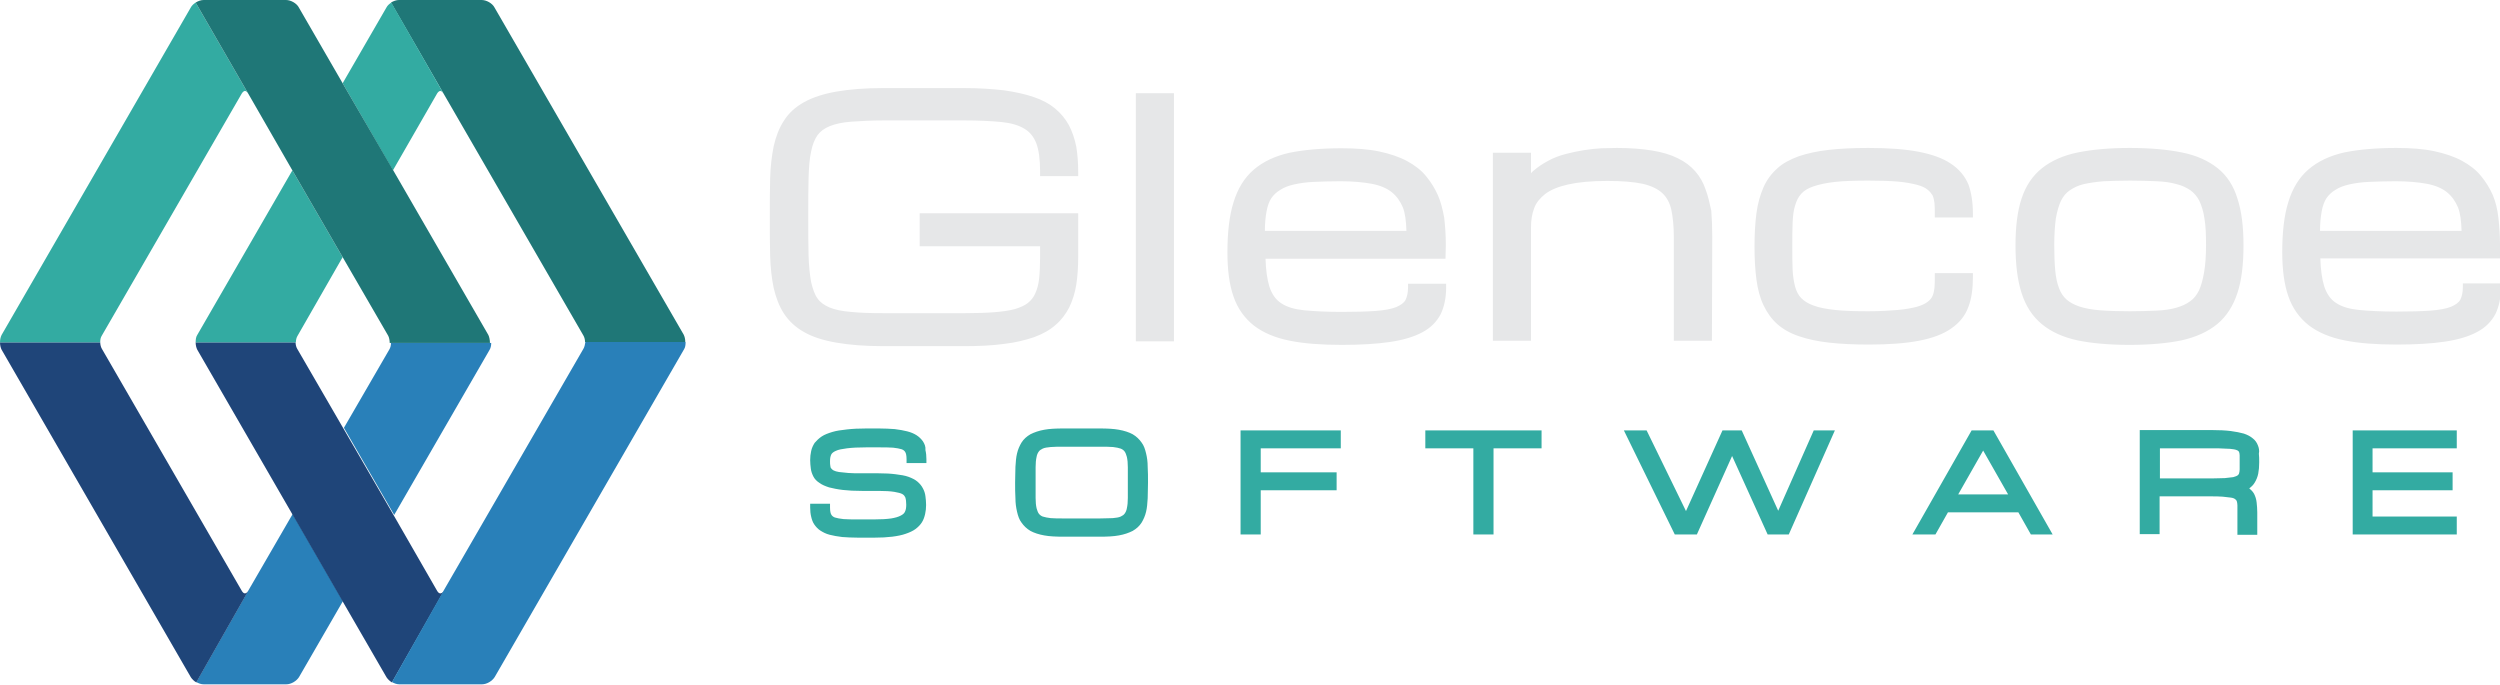
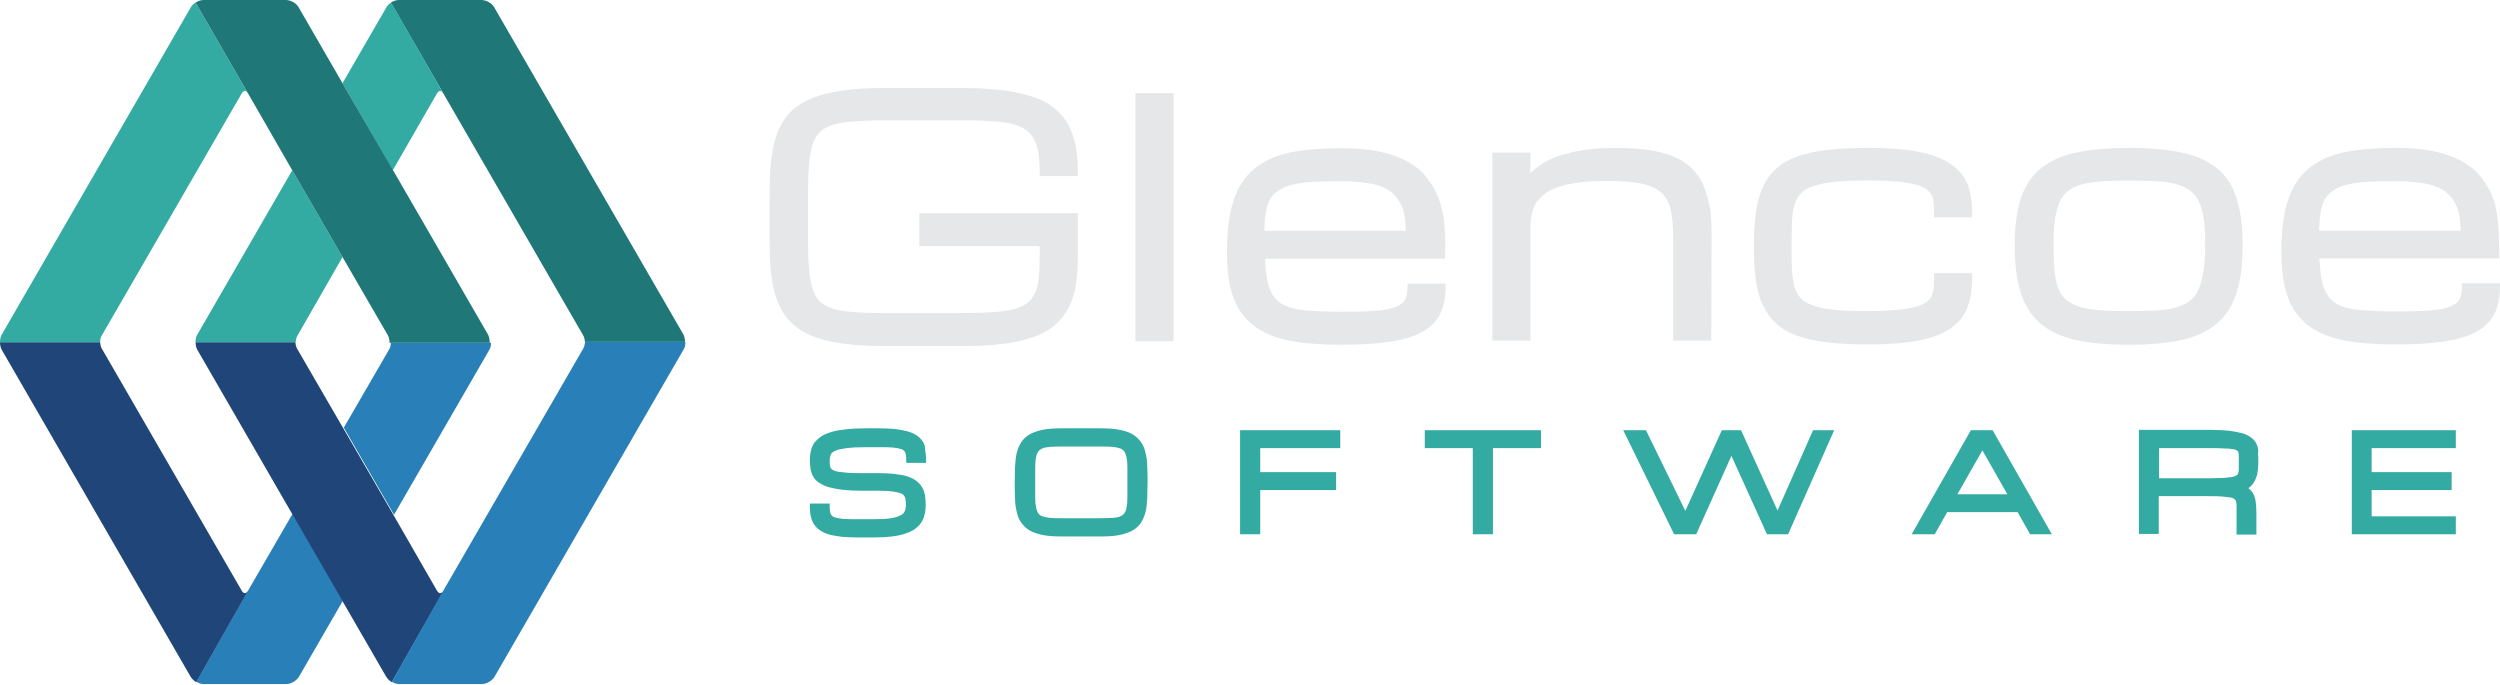
- <svg xmlns="http://www.w3.org/2000/svg" viewBox="0 0 780.7 213.7">
-   <path fill="none" d="M137.5 28.4c-.4 0-.7.3-1 .8l-13.8 24 29.7 51.4c.4.6.5 1.4.5 2.3s-.2 1.7-.5 2.3l-29.7 51.4 13.8 24c.3.5.7.8 1 .8s.7-.3 1-.8l43.7-75.6c.3-.5.5-1.3.5-2s-.2-1.5-.5-2l-43.7-75.6c-.2-.7-.6-1-1-1zM121.6 106.9c0-.8-.2-1.5-.5-2L107 80.3l-14.2 24.5c-.3.5-.5 1.3-.5 2s.2 1.5.5 2l14.2 24.5 14.2-24.5c.3-.4.4-1.2.4-1.9zM91.3 53.2l-13.8-24c-.3-.5-.7-.8-1-.8s-.7.3-1 .8l-43.7 75.6c-.3.5-.5 1.3-.5 2s.2 1.5.5 2l43.7 75.6c.3.5.7.8 1 .8s.7-.3 1-.8l13.8-24L61.6 109c-.4-.6-.5-1.4-.5-2.3s.2-1.7.5-2.3l29.7-51.2z" />
-   <path fill="#2980B9" d="M77.5 184.5L61.3 213c.7.4 1.5.7 2.3.7h25.8c1.5 0 3.2-1 4-2.3l13.7-23.7-15.7-27.2-13.9 24zM153.4 107.1h-31.3c0 .8-.2 1.5-.5 2l-14.2 24.5 15.7 27.2 29.7-51.4c.4-.6.6-1.4.6-2.3z" />
-   <path fill="#1F4579" d="M76.5 185.3c-.4 0-.7-.3-1-.8l-43.7-75.6c-.3-.5-.5-1.3-.5-2H0c0 .9.2 1.7.5 2.3l59.1 102.3c.4.6 1 1.2 1.7 1.6l16.2-28.5c-.3.4-.7.7-1 .7z" />
-   <path fill="#33ABA2" d="M31.8 104.8l43.7-75.6c.3-.5.7-.8 1-.8s.7.3 1 .8L61.1.8c-.6.4-1.2.9-1.5 1.5L.5 104.6c-.3.6-.5 1.4-.5 2.3h31.3c0-.8.1-1.5.5-2.1z" />
-   <path fill="#1F4579" d="M137.5 185.3c-.4 0-.7-.3-1-.8l-13.8-24-15.7-27.1-14.2-24.5c-.3-.5-.5-1.3-.5-2H61.1c0 .9.2 1.7.5 2.3l29.7 51.4 15.7 27.2 13.7 23.7c.4.6 1 1.2 1.7 1.6l16.2-28.5c-.3.4-.7.7-1.1.7z" />
-   <path fill="#2980B9" d="M182.2 108.9l-43.7 75.6-16.1 28.5c.7.4 1.5.7 2.3.7h25.8c1.5 0 3.2-1 4-2.3l59.1-102.3c.4-.6.5-1.4.5-2.3h-31.3c-.1.8-.3 1.6-.6 2.1z" />
-   <path fill="#1F7777" d="M154.4 2.3c-.7-1.3-2.5-2.3-4-2.3h-25.8c-.8 0-1.7.3-2.5.8l16.4 28.4 43.7 75.6c.3.5.5 1.3.5 2H214c0-.9-.2-1.7-.5-2.3L154.4 2.3z" />
-   <path fill="#33ABA2" d="M136.5 29.2c.3-.5.7-.8 1-.8s.7.3 1 .8L122.2.8c-.6.4-1.2.9-1.5 1.5L107 26l15.7 27.2 13.8-24zM107 80.3L91.3 53.2l-29.7 51.4c-.4.6-.5 1.4-.5 2.3h31.3c0-.8.2-1.5.5-2L107 80.3z" />
-   <path fill="#1F7777" d="M91.3 53.2L107 80.3l14.2 24.5c.3.5.5 1.5.5 2.3H153c0-.9-.2-1.9-.5-2.5l-29.7-51.4L107 26 93.3 2.3C92.6 1 90.8 0 89.3 0H63.6c-.8 0-1.7.3-2.5.8l16.4 28.4 13.8 24z" />
-   <g fill="#E6E7E8">
-     <path d="M333.8 39.1c-1.1-2-2.5-3.7-4.3-5.2-1.8-1.5-4-2.7-6.7-3.6-2.6-.9-5.8-1.6-9.3-2.1-3.6-.4-7.7-.7-12.5-.7h-25.1c-5.8 0-10.7.4-14.7 1.1-4 .7-7.4 1.8-10.1 3.3-2.7 1.5-4.8 3.4-6.3 5.8-1.5 2.3-2.5 4.9-3.2 8-.6 3-1 6.3-1.1 10-.1 3.6-.1 7.7-.1 12.1 0 4.4 0 8.5.1 12.1.1 3.7.5 7.1 1.1 10 .7 3 1.7 5.7 3.2 8 1.5 2.3 3.6 4.3 6.3 5.8 2.6 1.5 6 2.6 10.1 3.3 4 .7 8.9 1.1 14.7 1.1H301c4.7 0 8.9-.2 12.5-.7 3.6-.4 6.7-1.2 9.4-2.1 2.7-1 4.9-2.2 6.7-3.8 1.8-1.5 3.2-3.4 4.3-5.5 1-2.1 1.8-4.5 2.2-7.1.4-2.6.6-5.5.6-8.7V66.6h-49.5v10.3h37.6v3.4c0 2.5-.1 4.8-.3 6.7-.2 1.8-.6 3.3-1.2 4.6-.5 1.2-1.3 2.2-2.3 3-1 .8-2.4 1.4-4 1.9-1.8.5-4 .8-6.5 1-2.6.2-5.7.3-9.3.3h-25.1c-4.1 0-7.6-.1-10.4-.4-2.7-.2-5-.7-6.7-1.4-1.6-.7-2.9-1.6-3.7-2.8-.9-1.2-1.5-3-2-5.1-.4-2.2-.7-5-.8-8.3-.1-3.3-.1-7.4-.1-12.1 0-4.7 0-8.7.1-12.1.1-3.3.3-6.1.8-8.3.4-2.1 1.1-3.8 2-5.1.9-1.2 2.1-2.1 3.8-2.8 1.7-.7 4-1.2 6.7-1.4 2.8-.2 6.3-.4 10.4-.4H301c4.6 0 8.6.2 11.7.5 3 .3 5.4 1 7.2 2.1 1.7 1 2.9 2.5 3.7 4.5.8 2.1 1.2 5.1 1.2 8.8V55h11.9v-1.2c0-2.9-.2-5.6-.6-8-.5-2.5-1.3-4.8-2.3-6.7zM354.7 29.1h11.9v77.5h-11.9zM449 60.9c-.9-2-2.1-4-3.6-5.8-1.5-1.9-3.6-3.5-6-4.8-2.4-1.3-5.4-2.3-8.7-3-3.3-.7-7.3-1-11.8-1-6.3 0-11.8.5-16.2 1.4-4.5 1-8.3 2.8-11.2 5.3-2.9 2.5-5 5.9-6.3 10.2-1.3 4.1-1.9 9.4-1.9 15.6 0 5.5.6 10.1 1.9 13.8 1.3 3.8 3.5 6.8 6.4 9.1 2.9 2.2 6.6 3.8 11.2 4.7 4.4.9 9.9 1.3 16.2 1.3 5.9 0 10.9-.3 15-.9 4.1-.6 7.5-1.6 10.1-3 2.7-1.4 4.6-3.4 5.8-5.7 1.1-2.3 1.7-5.1 1.7-8.3v-1.2h-11.9v1.2c0 1.6-.3 2.9-.8 3.9-.5.9-1.5 1.6-2.9 2.2-1.5.6-3.7 1-6.4 1.2-2.8.2-6.3.3-10.6.3-4.6 0-8.6-.2-11.7-.5-3-.3-5.4-1-7.2-2.2-1.7-1.1-2.9-2.8-3.7-5.2-.7-2.3-1.1-5.2-1.2-8.7h56.2l.1-4.2v-.2c0-2.9-.2-5.8-.5-8.4-.5-2.7-1.1-5.1-2-7.1zM395 72c0-2.3.2-4.2.5-5.9.3-1.8.9-3.3 1.5-4.2.7-1 1.6-1.9 2.8-2.6 1.2-.8 2.6-1.3 4.3-1.7 1.8-.4 3.8-.7 6.2-.8 2.4-.1 5.2-.2 8.3-.2 3.8 0 7.1.3 9.8.8 2.6.5 4.7 1.4 6.2 2.6 1.6 1.3 2.7 2.9 3.5 4.8.7 1.8 1 4.2 1.1 7.3H395zM532.6 59.1c-.7-2.1-1.8-4-3.2-5.6-1.4-1.6-3.2-3-5.5-4.1-2.2-1.1-4.9-1.9-8-2.4-3.1-.5-6.8-.8-11-.8-1.4 0-3.1.1-4.8.1-1.8.1-3.6.3-5.5.6s-3.8.7-5.7 1.2c-1.9.5-3.8 1.2-5.4 2.1-1.7.9-3.2 1.9-4.6 3.1-.3.3-.6.5-.8.8v-6.4h-11.9v58.7h11.9V71c0-2.2.3-4.2 1-6 .6-1.7 1.8-3.1 3.4-4.4 1.7-1.3 4.1-2.3 7.2-3 3.1-.7 7.2-1.1 12.2-1.1 4.6 0 8.3.3 11.1.9 2.6.6 4.7 1.6 6.1 2.9 1.4 1.3 2.3 3 2.8 5.1.5 2.3.8 5.2.8 8.5v32.5h11.9l.1-32.5c0-2.9-.1-5.6-.3-8.1-.5-2.3-1-4.6-1.8-6.7zM609.2 51.1c-2.5-1.7-5.9-2.9-10-3.7-4.1-.8-9.4-1.2-15.7-1.2-4.7 0-8.9.2-12.4.6-3.6.4-6.7 1.1-9.4 2-2.7 1-5 2.2-6.7 3.8-1.8 1.6-3.3 3.6-4.3 5.9-1 2.3-1.8 5-2.2 8.1-.4 3-.6 6.5-.6 10.4 0 3.9.2 7.3.6 10.3.4 3 1.1 5.7 2.2 8s2.5 4.3 4.3 5.9c1.8 1.6 4.1 2.9 6.8 3.8 2.6.9 5.8 1.6 9.4 2 3.6.4 7.7.6 12.4.6 6.3 0 11.6-.4 15.7-1.2 4.2-.8 7.6-2.1 10-3.8 2.6-1.8 4.4-4 5.4-6.8 1-2.6 1.4-5.8 1.4-9.3v-1.2h-11.9v1.2c0 1.2 0 2.4-.1 3.4-.1.9-.3 1.8-.6 2.5s-.8 1.3-1.6 1.9c-.8.6-1.9 1.1-3.3 1.5-1.5.4-3.6.8-6 1-2.4.2-5.5.4-9.1.4-4.1 0-7.6-.1-10.4-.4-2.7-.3-5-.7-6.8-1.4-1.7-.6-2.9-1.4-3.8-2.3-.9-.9-1.5-2.1-1.9-3.5-.4-1.5-.7-3.3-.8-5.3-.1-2.1-.1-4.6-.1-7.3 0-2.8 0-5.3.1-7.5.1-2.1.3-3.9.8-5.4.4-1.4 1-2.6 1.9-3.6.9-1 2.1-1.7 3.8-2.3 1.8-.6 4-1.1 6.8-1.4 2.8-.3 6.3-.4 10.4-.4 3.6 0 6.7.1 9.1.3 2.4.2 4.4.6 6 1 1.5.4 2.6.9 3.3 1.5.7.5 1.2 1.2 1.6 1.8.3.7.5 1.5.6 2.4.1 1 .1 2.1.1 3.3v1.2h11.9v-1.2c0-3.5-.5-6.6-1.4-9.1-1.1-2.6-2.9-4.8-5.5-6.5zM692.5 52.5c-2.9-2.3-6.6-4-11.2-4.9-4.4-.9-9.9-1.4-16.2-1.4-6.3 0-11.7.5-16.2 1.4-4.5.9-8.3 2.6-11.2 4.9-2.9 2.3-5.1 5.5-6.4 9.5-1.3 3.9-1.9 8.8-1.9 14.6 0 5.9.6 10.9 1.9 14.9 1.3 4.1 3.4 7.3 6.3 9.7 2.9 2.4 6.6 4.1 11.2 5.1 4.4.9 9.9 1.4 16.2 1.4 6.3 0 11.8-.5 16.2-1.4 4.5-1 8.3-2.7 11.2-5.1 2.9-2.4 5-5.7 6.3-9.7 1.3-3.9 1.9-8.9 1.9-14.9 0-5.8-.6-10.7-1.9-14.6-1.2-4-3.3-7.2-6.2-9.5zM688.3 85c-.4 2.3-.9 4.2-1.6 5.7-.7 1.4-1.6 2.6-2.8 3.4-1.2.9-2.6 1.5-4.3 2-1.7.5-3.8.8-6.2.9-2.4.1-5.2.2-8.3.2-3.6 0-6.7-.1-9.3-.3-2.5-.2-4.7-.6-6.5-1.2-1.7-.6-3-1.3-4-2.2-1-.9-1.8-2.1-2.3-3.5-.6-1.5-1-3.4-1.2-5.6-.2-2.2-.3-4.9-.3-7.9 0-3.2.2-6 .5-8.3.4-2.2.9-4 1.6-5.5.7-1.4 1.6-2.5 2.8-3.3 1.2-.8 2.6-1.5 4.3-1.9 1.8-.4 3.8-.7 6.2-.9 2.4-.1 5.2-.2 8.3-.2 3.1 0 5.9.1 8.3.2 2.4.1 4.5.4 6.2.9 1.7.4 3.1 1.1 4.3 1.9 1.1.8 2.1 1.9 2.8 3.3.7 1.5 1.3 3.3 1.6 5.5.4 2.3.5 5 .5 8.3 0 3.4-.2 6.2-.6 8.5zM780.7 76.6v-.2c0-2.9-.2-5.8-.5-8.4-.3-2.7-.9-5.1-1.8-7.2-.9-2-2.1-4-3.6-5.8-1.5-1.9-3.6-3.5-6-4.8-2.4-1.3-5.4-2.3-8.7-3-3.3-.7-7.3-1-11.8-1-6.3 0-11.8.5-16.2 1.4-4.5 1-8.3 2.8-11.2 5.3-2.9 2.5-5 5.9-6.3 10.2-1.3 4.1-1.9 9.4-1.9 15.6 0 5.5.6 10.1 1.9 13.8 1.3 3.8 3.5 6.8 6.4 9.1 2.9 2.2 6.6 3.8 11.2 4.7 4.4.9 9.9 1.3 16.2 1.3 5.9 0 10.9-.3 15-.9 4.1-.6 7.5-1.6 10.1-3 2.7-1.4 4.6-3.4 5.8-5.7 1.1-2.3 1.7-5.1 1.7-8.3v-1.2h-11.9v1.2c0 1.6-.3 2.9-.8 3.9-.5.9-1.5 1.6-2.9 2.2-1.5.6-3.7 1-6.4 1.2-2.8.2-6.3.3-10.6.3-4.6 0-8.6-.2-11.7-.5-3-.3-5.4-1-7.2-2.2-1.7-1.1-2.9-2.8-3.7-5.2-.7-2.3-1.1-5.2-1.2-8.7h56.2l-.1-4.1zM724.5 72c0-2.3.2-4.2.5-5.9.3-1.8.9-3.3 1.5-4.2.7-1 1.6-1.9 2.8-2.6 1.2-.8 2.6-1.3 4.3-1.7 1.8-.4 3.8-.7 6.2-.8 2.4-.1 5.2-.2 8.3-.2 3.8 0 7.1.3 9.8.8 2.6.5 4.7 1.4 6.2 2.6 1.6 1.3 2.7 2.9 3.5 4.8.7 1.8 1 4.2 1.1 7.3h-44.2z" />
-   </g>
-   <path fill="#33ABA2" d="M288.2 137.8c-.5-.7-1.2-1.4-2-1.9s-1.7-.9-2.9-1.2c-1.1-.3-2.4-.5-3.9-.7-1.4-.1-3.1-.2-5-.2h-3.8c-2.3 0-4.4.1-6.1.3-1.8.2-3.3.4-4.6.8-1.3.4-2.4.8-3.3 1.4-.9.6-1.6 1.3-2.2 2-.5.8-.9 1.6-1.1 2.6-.2.9-.3 1.8-.3 2.8 0 .9.1 1.8.2 2.6.1.9.4 1.7.8 2.5s1.1 1.5 1.9 2c.8.6 1.8 1 3 1.4 1.2.3 2.6.6 4.3.8 1.7.2 3.7.3 6 .3h5.2c2 0 3.7.1 4.9.3 1.1.2 2 .4 2.5.7.5.3.7.6.9 1 .2.6.3 1.3.3 2.3 0 .9-.1 1.6-.4 2.2-.2.5-.7.9-1.3 1.2-.7.4-1.8.7-3 .9-1.4.2-3.2.3-5.3.3h-5c-1.8 0-3.4 0-4.6-.1-1.1-.1-2-.3-2.7-.5-.5-.2-.9-.5-1.1-.9-.2-.3-.4-1-.4-2.2v-1.2H253v1.2c0 1 .1 2 .3 2.8.2.9.5 1.8 1 2.5s1.1 1.4 1.9 1.9c.8.5 1.7 1 2.9 1.3 1.1.3 2.4.5 3.9.7 1.4.1 3.1.2 5 .2h5c2.1 0 4-.1 5.6-.3 1.6-.2 3.1-.5 4.2-.9 1.2-.4 2.3-.9 3.1-1.5.8-.6 1.5-1.3 2-2.1s.8-1.7 1-2.6c.2-.9.3-1.8.3-2.8 0-1-.1-1.9-.2-2.7-.1-.9-.4-1.8-.8-2.5-.4-.8-1-1.5-1.7-2.1-.7-.6-1.7-1.1-2.8-1.5-1.1-.4-2.4-.6-4-.8-1.5-.2-3.3-.3-5.4-.3h-5.2c-1.6 0-3.1 0-4.2-.1s-2.1-.2-2.9-.3c-.7-.1-1.3-.3-1.7-.5-.3-.2-.6-.4-.7-.6-.2-.2-.3-.5-.3-.8-.1-.4-.1-.9-.1-1.5 0-.8.1-1.5.4-2.1.2-.4.7-.8 1.4-1.1.8-.4 2-.6 3.5-.8 1.6-.2 3.6-.3 6-.3h3.8c1.8 0 3.4 0 4.6.1 1.1.1 2 .3 2.7.5.5.2.9.5 1.1.9.2.3.4 1 .4 2.2v1.2h6.2v-1.2c0-1-.1-2-.3-2.8.1-1.2-.3-2-.8-2.8zM357.9 141.6c-.3-1.3-.7-2.5-1.4-3.4-.7-1-1.6-1.9-2.8-2.6-1.1-.6-2.6-1.1-4.3-1.4-1.6-.3-3.7-.4-6-.4h-11.3c-2.4 0-4.4.1-6 .4-1.7.3-3.1.8-4.3 1.4-1.2.7-2.1 1.5-2.8 2.6-.6 1-1.1 2.1-1.4 3.4-.3 1.2-.4 2.6-.5 4.2 0 1.5-.1 3.1-.1 4.9 0 1.8 0 3.4.1 4.9 0 1.5.2 2.9.5 4.2.3 1.3.7 2.5 1.4 3.4.7 1 1.6 1.9 2.8 2.6 1.1.6 2.6 1.1 4.3 1.4 1.6.3 3.7.4 6 .4h11.3c2.4 0 4.4-.1 6-.4 1.7-.3 3.1-.8 4.3-1.4 1.2-.7 2.1-1.5 2.8-2.6.6-1 1.1-2.1 1.4-3.4.3-1.2.4-2.6.5-4.2 0-1.5.1-3.1.1-4.9 0-1.8 0-3.4-.1-4.9 0-1.6-.2-3-.5-4.2zm-14.4 20.3h-11.3c-1.6 0-3 0-4.1-.1-1-.1-1.8-.3-2.5-.5-.5-.2-.9-.5-1.2-.9-.3-.4-.5-1-.7-1.7-.2-.9-.3-1.9-.3-3.2v-4.8-4.8c0-1.3.1-2.3.3-3.2.1-.7.4-1.3.7-1.7.3-.4.6-.6 1.2-.9.6-.3 1.5-.4 2.5-.5 1.1-.1 2.5-.1 4.1-.1h11.3c1.6 0 3 0 4.1.1 1 .1 1.8.3 2.4.5.5.2.9.5 1.2.9.3.4.5 1 .7 1.7.2.9.3 1.9.3 3.2v9.6c0 1.3-.1 2.3-.3 3.2-.1.7-.4 1.3-.7 1.7-.3.4-.6.6-1.2.9-.6.3-1.5.4-2.5.5-1 0-2.4.1-4 .1zM387.4 166.9h6.3v-13.8h23.7v-5.6h-23.7V140h25v-5.6h-31.3M445.1 140h15v26.9h6.3V140h15v-5.6h-36.3M555.3 159.5l-11.4-25.1h-6l-11.4 25.2-12.3-25.2h-7.1l15.9 32.5h6.9l11-24.5 11.1 24.5h6.6l14.4-32.5h-6.6M615.7 134.4l-18.5 32.5h7.2l3.9-6.9h22l3.9 6.9h6.8l-18.5-32.5h-6.8zm-4.2 20l7.8-13.7 7.8 13.7h-15.6zM705.1 139.1c-.3-.8-.8-1.6-1.6-2.2-.7-.6-1.6-1.1-2.8-1.5-1.1-.3-2.5-.6-4.1-.8-1.6-.2-3.6-.3-5.9-.3h-22.5v32.5h6.2V155H690c1.6 0 3 0 4.1.1 1.1.1 2 .2 2.6.3.7.1 1.1.3 1.3.5.2.1.4.3.5.6.1.3.2.8.2 1.3v9.2h6.2v-7c0-1.1-.1-2.2-.2-3.1-.1-1-.4-1.9-.8-2.7-.4-.7-.9-1.2-1.5-1.7.7-.5 1.3-1.1 1.7-1.8.5-.8.9-1.8 1.1-2.8.2-1 .3-2.2.3-3.5 0-1 0-1.9-.1-2.7.2-1 0-1.9-.3-2.6zm-14.4 10.3h-16.2V140h16.2c1.6 0 3 0 4.2.1 1.1 0 2 .1 2.6.2.7.1 1.1.3 1.3.4.2.1.3.3.4.4.1.3.2.6.2 1.1v4.4c0 .5-.1.9-.2 1.3-.1.2-.2.4-.5.6-.2.1-.5.3-1.3.5-.7.1-1.6.2-2.6.3-1.1 0-2.5.1-4.1.1zM767.2 140v-5.6h-32.5v32.5h32.5v-5.6h-26.3v-8.2h25v-5.6h-25V140" />
+ <svg xmlns="http://www.w3.org/2000/svg" viewBox="0 0 781 213.7" width="781" height="213.7">
+   <path d="M137.5 28.4c-.4 0-.7.3-1 .8l-13.8 24 29.7 51.4c.4.6.5 1.4.5 2.3 0 .9-.2 1.7-.5 2.3l-29.7 51.4 13.8 24c.3.5.7.8 1 .8.3 0 .7-.3 1-.8l43.7-75.6c.3-.5.5-1.3.5-2s-.2-1.5-.5-2l-43.7-75.6c-.2-.7-.6-1-1-1zm-15.9 78.5c0-.8-.2-1.5-.5-2L107 80.3l-14.2 24.5c-.3.5-.5 1.3-.5 2s.2 1.5.5 2l14.2 24.5 14.2-24.5c.3-.4.4-1.2.4-1.9zM91.3 53.2l-13.8-24c-.3-.5-.7-.8-1-.8-.3 0-.7.3-1 .8l-43.7 75.6c-.3.5-.5 1.3-.5 2s.2 1.5.5 2l43.7 75.6c.3.5.7.8 1 .8.3 0 .7-.3 1-.8l13.8-24L61.6 109c-.4-.6-.5-1.4-.5-2.3 0-.9.2-1.7.5-2.3z" fill="none" />
+   <path d="M77.5 184.5L61.3 213c.7.4 1.5.7 2.3.7h25.8c1.5 0 3.2-1 4-2.3l13.7-23.7-15.7-27.2zm75.9-77.4h-31.3c0 .8-.2 1.5-.5 2l-14.2 24.5 15.7 27.2 29.7-51.4c.4-.6.6-1.4.6-2.3z" fill="#2980b9" />
+   <path d="M76.5 185.3c-.4 0-.7-.3-1-.8l-43.7-75.6c-.3-.5-.5-1.3-.5-2H0c0 .9.2 1.7.5 2.3l59.1 102.3c.4.6 1 1.2 1.7 1.6l16.2-28.5c-.3.4-.7.7-1 .7z" fill="#1f4579" />
+   <path d="M31.8 104.8l43.7-75.6c.3-.5.7-.8 1-.8.3 0 .7.3 1 .8L61.1.8c-.6.4-1.2.9-1.5 1.5L.5 104.6c-.3.6-.5 1.4-.5 2.3h31.3c0-.8.1-1.5.5-2.1z" fill="#33aba2" />
+   <path d="M137.5 185.3c-.4 0-.7-.3-1-.8l-13.8-24-15.7-27.1-14.2-24.5c-.3-.5-.5-1.3-.5-2H61.1c0 .9.2 1.7.5 2.3l29.7 51.4 15.7 27.2 13.7 23.7c.4.6 1 1.2 1.7 1.6l16.2-28.5c-.3.4-.7.7-1.1.7z" fill="#1f4579" />
+   <path d="M182.2 108.9l-43.7 75.6-16.1 28.5c.7.4 1.5.7 2.3.7h25.8c1.5 0 3.2-1 4-2.3l59.1-102.3c.4-.6.5-1.4.5-2.3h-31.3c-.1.8-.3 1.6-.6 2.1z" fill="#2980b9" />
+   <path d="M154.4 2.3c-.7-1.3-2.5-2.3-4-2.3h-25.8c-.8 0-1.7.3-2.5.8l16.4 28.4 43.7 75.6c.3.5.5 1.3.5 2H214c0-.9-.2-1.7-.5-2.3z" fill="#1f7777" />
+   <path d="M136.5 29.2c.3-.5.7-.8 1-.8.3 0 .7.3 1 .8L122.2.8c-.6.4-1.2.9-1.5 1.5L107 26l15.7 27.2zM107 80.3L91.3 53.2l-29.7 51.4c-.4.6-.5 1.4-.5 2.3h31.3c0-.8.2-1.5.5-2z" fill="#33aba2" />
+   <path d="M91.3 53.2L107 80.3l14.2 24.5c.3.5.5 1.5.5 2.3H153c0-.9-.2-1.9-.5-2.5l-29.7-51.4L107 26 93.3 2.3C92.6 1 90.8 0 89.3 0H63.6c-.8 0-1.7.3-2.5.8l16.4 28.4z" fill="#1f7777" />
+   <path d="M333.8 39.1c-1.1-2-2.5-3.7-4.3-5.2-1.8-1.5-4-2.7-6.7-3.6-2.6-.9-5.8-1.6-9.3-2.1-3.6-.4-7.7-.7-12.5-.7h-25.1c-5.8 0-10.7.4-14.7 1.1-4 .7-7.4 1.8-10.1 3.3-2.7 1.5-4.8 3.4-6.3 5.8-1.5 2.3-2.5 4.9-3.2 8-.6 3-1 6.3-1.1 10-.1 3.6-.1 7.7-.1 12.1 0 4.4 0 8.5.1 12.1.1 3.7.5 7.1 1.1 10 .7 3 1.7 5.7 3.2 8 1.5 2.3 3.6 4.3 6.3 5.8 2.6 1.5 6 2.6 10.1 3.3 4 .7 8.9 1.1 14.7 1.1H301c4.7 0 8.9-.2 12.5-.7 3.6-.4 6.7-1.2 9.4-2.1 2.7-1 4.9-2.2 6.7-3.8 1.8-1.5 3.2-3.4 4.3-5.5 1-2.1 1.8-4.5 2.2-7.1.4-2.6.6-5.5.6-8.7V66.6h-49.5v10.3h37.6v3.4c0 2.5-.1 4.8-.3 6.7-.2 1.8-.6 3.3-1.2 4.6-.5 1.2-1.3 2.2-2.3 3-1 .8-2.4 1.4-4 1.9-1.8.5-4 .8-6.5 1-2.6.2-5.7.3-9.3.3h-25.1c-4.1 0-7.6-.1-10.4-.4-2.7-.2-5-.7-6.7-1.4-1.6-.7-2.9-1.6-3.7-2.8-.9-1.2-1.5-3-2-5.1-.4-2.2-.7-5-.8-8.3-.1-3.3-.1-7.4-.1-12.1 0-4.7 0-8.7.1-12.1.1-3.3.3-6.1.8-8.3.4-2.1 1.1-3.8 2-5.1.9-1.2 2.1-2.1 3.8-2.8 1.7-.7 4-1.2 6.7-1.4 2.8-.2 6.3-.4 10.4-.4H301c4.6 0 8.6.2 11.7.5 3 .3 5.4 1 7.2 2.1 1.7 1 2.9 2.5 3.7 4.5.8 2.1 1.2 5.1 1.2 8.8V55h11.9v-1.2c0-2.9-.2-5.6-.6-8-.5-2.5-1.3-4.8-2.3-6.7zm20.9-10h11.9v77.5h-11.9zM449 60.9c-.9-2-2.1-4-3.6-5.8-1.5-1.9-3.6-3.5-6-4.8-2.4-1.3-5.4-2.3-8.7-3-3.3-.7-7.3-1-11.8-1-6.3 0-11.8.5-16.2 1.4-4.5 1-8.3 2.8-11.2 5.3-2.9 2.5-5 5.9-6.3 10.2-1.3 4.1-1.9 9.4-1.9 15.6 0 5.5.6 10.1 1.9 13.8 1.3 3.8 3.5 6.8 6.4 9.1 2.9 2.2 6.6 3.8 11.2 4.7 4.4.9 9.9 1.3 16.2 1.3 5.9 0 10.9-.3 15-.9 4.1-.6 7.5-1.6 10.1-3 2.7-1.4 4.6-3.4 5.8-5.7 1.1-2.3 1.7-5.1 1.7-8.3v-1.2h-11.9v1.2c0 1.6-.3 2.9-.8 3.9-.5.9-1.5 1.6-2.9 2.2-1.5.6-3.7 1-6.4 1.2-2.8.2-6.3.3-10.6.3-4.6 0-8.6-.2-11.7-.5-3-.3-5.4-1-7.2-2.2-1.7-1.1-2.9-2.8-3.7-5.2-.7-2.3-1.1-5.2-1.2-8.7h56.2l.1-4.2v-.2c0-2.9-.2-5.8-.5-8.4-.5-2.7-1.1-5.1-2-7.1zM395 72c0-2.3.2-4.2.5-5.9.3-1.8.9-3.3 1.5-4.2.7-1 1.6-1.9 2.8-2.6 1.2-.8 2.6-1.3 4.3-1.7 1.8-.4 3.8-.7 6.2-.8 2.4-.1 5.2-.2 8.3-.2 3.8 0 7.1.3 9.8.8 2.6.5 4.7 1.4 6.2 2.6 1.6 1.3 2.7 2.9 3.5 4.8.7 1.8 1 4.2 1.1 7.3H395zm137.6-12.9c-.7-2.1-1.8-4-3.2-5.6-1.4-1.6-3.2-3-5.5-4.1-2.2-1.1-4.9-1.9-8-2.4-3.1-.5-6.8-.8-11-.8-1.4 0-3.1.1-4.8.1-1.8.1-3.6.3-5.5.6s-3.8.7-5.7 1.2c-1.9.5-3.8 1.2-5.4 2.1-1.7.9-3.2 1.9-4.6 3.1-.3.3-.6.5-.8.8v-6.4h-11.9v58.7h11.9V71c0-2.2.3-4.2 1-6 .6-1.7 1.8-3.1 3.4-4.4 1.7-1.3 4.1-2.3 7.2-3 3.1-.7 7.2-1.1 12.2-1.1 4.6 0 8.3.3 11.1.9 2.6.6 4.7 1.6 6.1 2.9 1.4 1.3 2.3 3 2.8 5.1.5 2.3.8 5.2.8 8.5v32.5h11.9l.1-32.5c0-2.9-.1-5.6-.3-8.1-.5-2.3-1-4.6-1.8-6.7zm76.6-8c-2.5-1.7-5.9-2.9-10-3.7-4.1-.8-9.4-1.2-15.7-1.2-4.7 0-8.9.2-12.4.6-3.6.4-6.7 1.1-9.4 2-2.7 1-5 2.2-6.7 3.8-1.8 1.6-3.3 3.6-4.3 5.9-1 2.3-1.8 5-2.2 8.1-.4 3-.6 6.5-.6 10.4 0 3.9.2 7.3.6 10.3.4 3 1.1 5.7 2.2 8s2.5 4.3 4.3 5.9c1.8 1.6 4.1 2.9 6.8 3.8 2.6.9 5.8 1.6 9.4 2 3.6.4 7.7.6 12.4.6 6.3 0 11.6-.4 15.7-1.2 4.2-.8 7.6-2.1 10-3.8 2.6-1.8 4.4-4 5.4-6.8 1-2.6 1.4-5.8 1.4-9.3v-1.2h-11.9v1.2c0 1.2 0 2.4-.1 3.4-.1.9-.3 1.8-.6 2.5s-.8 1.3-1.6 1.9c-.8.6-1.9 1.1-3.3 1.5-1.5.4-3.6.8-6 1-2.4.2-5.5.4-9.1.4-4.1 0-7.6-.1-10.4-.4-2.7-.3-5-.7-6.8-1.4-1.7-.6-2.9-1.4-3.8-2.3-.9-.9-1.5-2.1-1.9-3.5-.4-1.5-.7-3.3-.8-5.3-.1-2.1-.1-4.6-.1-7.3 0-2.8 0-5.3.1-7.5.1-2.1.3-3.9.8-5.4.4-1.4 1-2.6 1.9-3.6.9-1 2.1-1.7 3.8-2.3 1.8-.6 4-1.1 6.8-1.4 2.8-.3 6.3-.4 10.4-.4 3.6 0 6.7.1 9.1.3 2.4.2 4.4.6 6 1 1.5.4 2.6.9 3.3 1.5.7.5 1.2 1.2 1.6 1.8.3.7.5 1.5.6 2.4.1 1 .1 2.1.1 3.3v1.2h11.9v-1.2c0-3.5-.5-6.6-1.4-9.1-1.1-2.6-2.9-4.8-5.5-6.5zm83.3 1.4c-2.9-2.3-6.6-4-11.2-4.9-4.4-.9-9.9-1.4-16.2-1.4-6.3 0-11.7.5-16.2 1.4-4.5.9-8.3 2.6-11.2 4.9-2.9 2.3-5.1 5.5-6.4 9.5-1.3 3.9-1.9 8.8-1.9 14.6 0 5.9.6 10.9 1.9 14.9 1.3 4.1 3.4 7.3 6.3 9.7 2.9 2.4 6.6 4.1 11.2 5.1 4.4.9 9.9 1.4 16.2 1.4 6.3 0 11.8-.5 16.2-1.4 4.5-1 8.3-2.7 11.2-5.1 2.9-2.4 5-5.7 6.3-9.7 1.3-3.9 1.9-8.9 1.9-14.9 0-5.8-.6-10.7-1.9-14.6-1.2-4-3.3-7.2-6.2-9.5zM688.3 85c-.4 2.3-.9 4.2-1.6 5.7-.7 1.4-1.6 2.6-2.8 3.4-1.2.9-2.6 1.5-4.3 2-1.7.5-3.8.8-6.2.9-2.4.1-5.2.2-8.3.2-3.6 0-6.7-.1-9.3-.3-2.5-.2-4.7-.6-6.5-1.2-1.7-.6-3-1.3-4-2.2-1-.9-1.8-2.1-2.3-3.5-.6-1.5-1-3.4-1.2-5.6-.2-2.2-.3-4.9-.3-7.9 0-3.2.2-6 .5-8.3.4-2.2.9-4 1.6-5.5.7-1.4 1.6-2.5 2.8-3.3 1.2-.8 2.6-1.5 4.3-1.9 1.8-.4 3.8-.7 6.2-.9 2.4-.1 5.2-.2 8.3-.2 3.1 0 5.9.1 8.3.2 2.4.1 4.5.4 6.2.9 1.7.4 3.1 1.1 4.3 1.9 1.1.8 2.1 1.9 2.8 3.3.7 1.5 1.3 3.3 1.6 5.5.4 2.3.5 5 .5 8.3 0 3.4-.2 6.2-.6 8.5zm92.4-8.4v-.2c0-2.9-.2-5.8-.5-8.4-.3-2.7-.9-5.1-1.8-7.2-.9-2-2.1-4-3.6-5.8-1.5-1.9-3.6-3.5-6-4.8-2.4-1.3-5.4-2.3-8.7-3-3.3-.7-7.3-1-11.8-1-6.3 0-11.8.5-16.2 1.4-4.5 1-8.3 2.8-11.2 5.3-2.9 2.5-5 5.9-6.3 10.2-1.3 4.1-1.9 9.4-1.9 15.6 0 5.5.6 10.1 1.9 13.8 1.3 3.8 3.5 6.8 6.4 9.1 2.9 2.2 6.6 3.8 11.2 4.7 4.4.9 9.9 1.3 16.2 1.3 5.9 0 10.9-.3 15-.9 4.1-.6 7.5-1.6 10.1-3 2.7-1.4 4.6-3.4 5.8-5.7 1.1-2.3 1.7-5.1 1.7-8.3v-1.2h-11.9v1.2c0 1.6-.3 2.9-.8 3.9-.5.9-1.5 1.6-2.9 2.2-1.5.6-3.7 1-6.4 1.2-2.8.2-6.3.3-10.6.3-4.6 0-8.6-.2-11.7-.5-3-.3-5.4-1-7.2-2.2-1.7-1.1-2.9-2.8-3.7-5.2-.7-2.3-1.1-5.2-1.2-8.7h56.2zM724.5 72c0-2.3.2-4.2.5-5.9.3-1.8.9-3.3 1.5-4.2.7-1 1.6-1.9 2.8-2.6 1.2-.8 2.6-1.3 4.3-1.7 1.8-.4 3.8-.7 6.2-.8 2.4-.1 5.2-.2 8.3-.2 3.8 0 7.1.3 9.8.8 2.6.5 4.7 1.4 6.2 2.6 1.6 1.3 2.7 2.9 3.5 4.8.7 1.8 1 4.2 1.1 7.3h-44.2z" fill="#e6e7e8" />
+   <path d="M288.2 137.8c-.5-.7-1.2-1.4-2-1.9s-1.7-.9-2.9-1.2c-1.1-.3-2.4-.5-3.9-.7-1.4-.1-3.1-.2-5-.2h-3.8c-2.3 0-4.4.1-6.1.3-1.8.2-3.3.4-4.6.8-1.3.4-2.4.8-3.3 1.4-.9.6-1.6 1.3-2.2 2-.5.8-.9 1.6-1.1 2.6-.2.9-.3 1.8-.3 2.8 0 .9.1 1.8.2 2.6.1.9.4 1.7.8 2.5s1.1 1.5 1.9 2c.8.6 1.8 1 3 1.4 1.2.3 2.6.6 4.3.8 1.7.2 3.7.3 6 .3h5.2c2 0 3.7.1 4.9.3 1.1.2 2 .4 2.5.7.5.3.7.6.9 1 .2.6.3 1.3.3 2.3 0 .9-.1 1.6-.4 2.2-.2.5-.7.9-1.3 1.2-.7.4-1.8.7-3 .9-1.4.2-3.2.3-5.3.3h-5c-1.8 0-3.4 0-4.6-.1-1.1-.1-2-.3-2.7-.5-.5-.2-.9-.5-1.1-.9-.2-.3-.4-1-.4-2.2v-1.2H253v1.2c0 1 .1 2 .3 2.8.2.9.5 1.8 1 2.5s1.1 1.4 1.9 1.9c.8.5 1.7 1 2.9 1.3 1.1.3 2.4.5 3.9.7 1.4.1 3.1.2 5 .2h5c2.1 0 4-.1 5.6-.3 1.6-.2 3.1-.5 4.2-.9 1.2-.4 2.3-.9 3.1-1.5.8-.6 1.5-1.3 2-2.1s.8-1.7 1-2.6c.2-.9.3-1.8.3-2.8 0-1-.1-1.9-.2-2.7-.1-.9-.4-1.8-.8-2.5-.4-.8-1-1.5-1.7-2.1-.7-.6-1.7-1.1-2.8-1.5-1.1-.4-2.4-.6-4-.8-1.5-.2-3.3-.3-5.4-.3h-5.2c-1.6 0-3.1 0-4.2-.1s-2.1-.2-2.9-.3c-.7-.1-1.3-.3-1.7-.5-.3-.2-.6-.4-.7-.6-.2-.2-.3-.5-.3-.8-.1-.4-.1-.9-.1-1.5 0-.8.1-1.5.4-2.1.2-.4.7-.8 1.4-1.1.8-.4 2-.6 3.5-.8 1.6-.2 3.6-.3 6-.3h3.8c1.8 0 3.4 0 4.6.1 1.1.1 2 .3 2.7.5.5.2.9.5 1.1.9.2.3.4 1 .4 2.2v1.2h6.2v-1.2c0-1-.1-2-.3-2.8.1-1.2-.3-2-.8-2.8zm69.7 3.8c-.3-1.3-.7-2.5-1.4-3.4-.7-1-1.6-1.9-2.8-2.6-1.1-.6-2.6-1.1-4.3-1.4-1.6-.3-3.7-.4-6-.4h-11.3c-2.4 0-4.4.1-6 .4-1.7.3-3.1.8-4.3 1.4-1.2.7-2.1 1.5-2.8 2.6-.6 1-1.1 2.1-1.4 3.4-.3 1.2-.4 2.6-.5 4.2 0 1.5-.1 3.1-.1 4.9 0 1.8 0 3.4.1 4.9 0 1.5.2 2.9.5 4.2.3 1.3.7 2.5 1.4 3.4.7 1 1.6 1.9 2.8 2.6 1.1.6 2.6 1.1 4.3 1.4 1.6.3 3.7.4 6 .4h11.3c2.4 0 4.4-.1 6-.4 1.7-.3 3.1-.8 4.3-1.4 1.2-.7 2.1-1.5 2.8-2.6.6-1 1.1-2.1 1.4-3.4.3-1.2.4-2.6.5-4.2 0-1.5.1-3.1.1-4.9 0-1.8 0-3.4-.1-4.9 0-1.6-.2-3-.5-4.2zm-14.4 20.3h-11.3c-1.6 0-3 0-4.1-.1-1-.1-1.8-.3-2.5-.5-.5-.2-.9-.5-1.2-.9-.3-.4-.5-1-.7-1.7-.2-.9-.3-1.9-.3-3.2v-9.6c0-1.3.1-2.3.3-3.2.1-.7.4-1.3.7-1.7.3-.4.6-.6 1.2-.9.6-.3 1.5-.4 2.5-.5 1.1-.1 2.5-.1 4.1-.1h11.3c1.6 0 3 0 4.1.1 1 .1 1.8.3 2.4.5.5.2.9.5 1.2.9.3.4.5 1 .7 1.7.2.9.3 1.9.3 3.2v9.6c0 1.3-.1 2.3-.3 3.2-.1.7-.4 1.3-.7 1.7-.3.4-.6.6-1.2.9-.6.3-1.5.4-2.5.5-1 0-2.4.1-4 .1zm43.9 5h6.3v-13.8h23.7v-5.6h-23.7V140h25v-5.6h-31.3m57.7 5.6h15v26.9h6.3V140h15v-5.6h-36.3m110.2 25.1l-11.4-25.1h-6l-11.4 25.2-12.3-25.2h-7.1l15.9 32.5h6.9l11-24.5 11.1 24.5h6.6l14.4-32.5h-6.6m49.3 0l-18.5 32.5h7.2l3.9-6.9h22l3.9 6.9h6.8l-18.5-32.5zm-4.2 20l7.8-13.7 7.8 13.7zm93.6-15.3c-.3-.8-.8-1.6-1.6-2.2-.7-.6-1.6-1.1-2.8-1.5-1.1-.3-2.5-.6-4.1-.8-1.6-.2-3.6-.3-5.9-.3h-22.5v32.5h6.2V155H690c1.6 0 3 0 4.1.1 1.1.1 2 .2 2.6.3.7.1 1.1.3 1.3.5.2.1.4.3.5.6.1.3.2.8.2 1.3v9.2h6.2v-7c0-1.1-.1-2.2-.2-3.1-.1-1-.4-1.9-.8-2.7-.4-.7-.9-1.2-1.5-1.7.7-.5 1.3-1.1 1.7-1.8.5-.8.9-1.8 1.1-2.8.2-1 .3-2.2.3-3.5 0-1 0-1.9-.1-2.7.2-1 0-1.9-.3-2.6zm-14.4 10.3h-16.2V140h16.2c1.6 0 3 0 4.2.1 1.1 0 2 .1 2.6.2.7.1 1.1.3 1.3.4.2.1.3.3.4.4.1.3.2.6.2 1.1v4.4c0 .5-.1.9-.2 1.3-.1.2-.2.4-.5.6-.2.1-.5.3-1.3.5-.7.1-1.6.2-2.6.3-1.1 0-2.5.1-4.1.1zm76.5-9.4v-5.6h-32.5v32.5h32.5v-5.6h-26.3v-8.2h25v-5.6h-25V140" fill="#33aba2" />
</svg>
